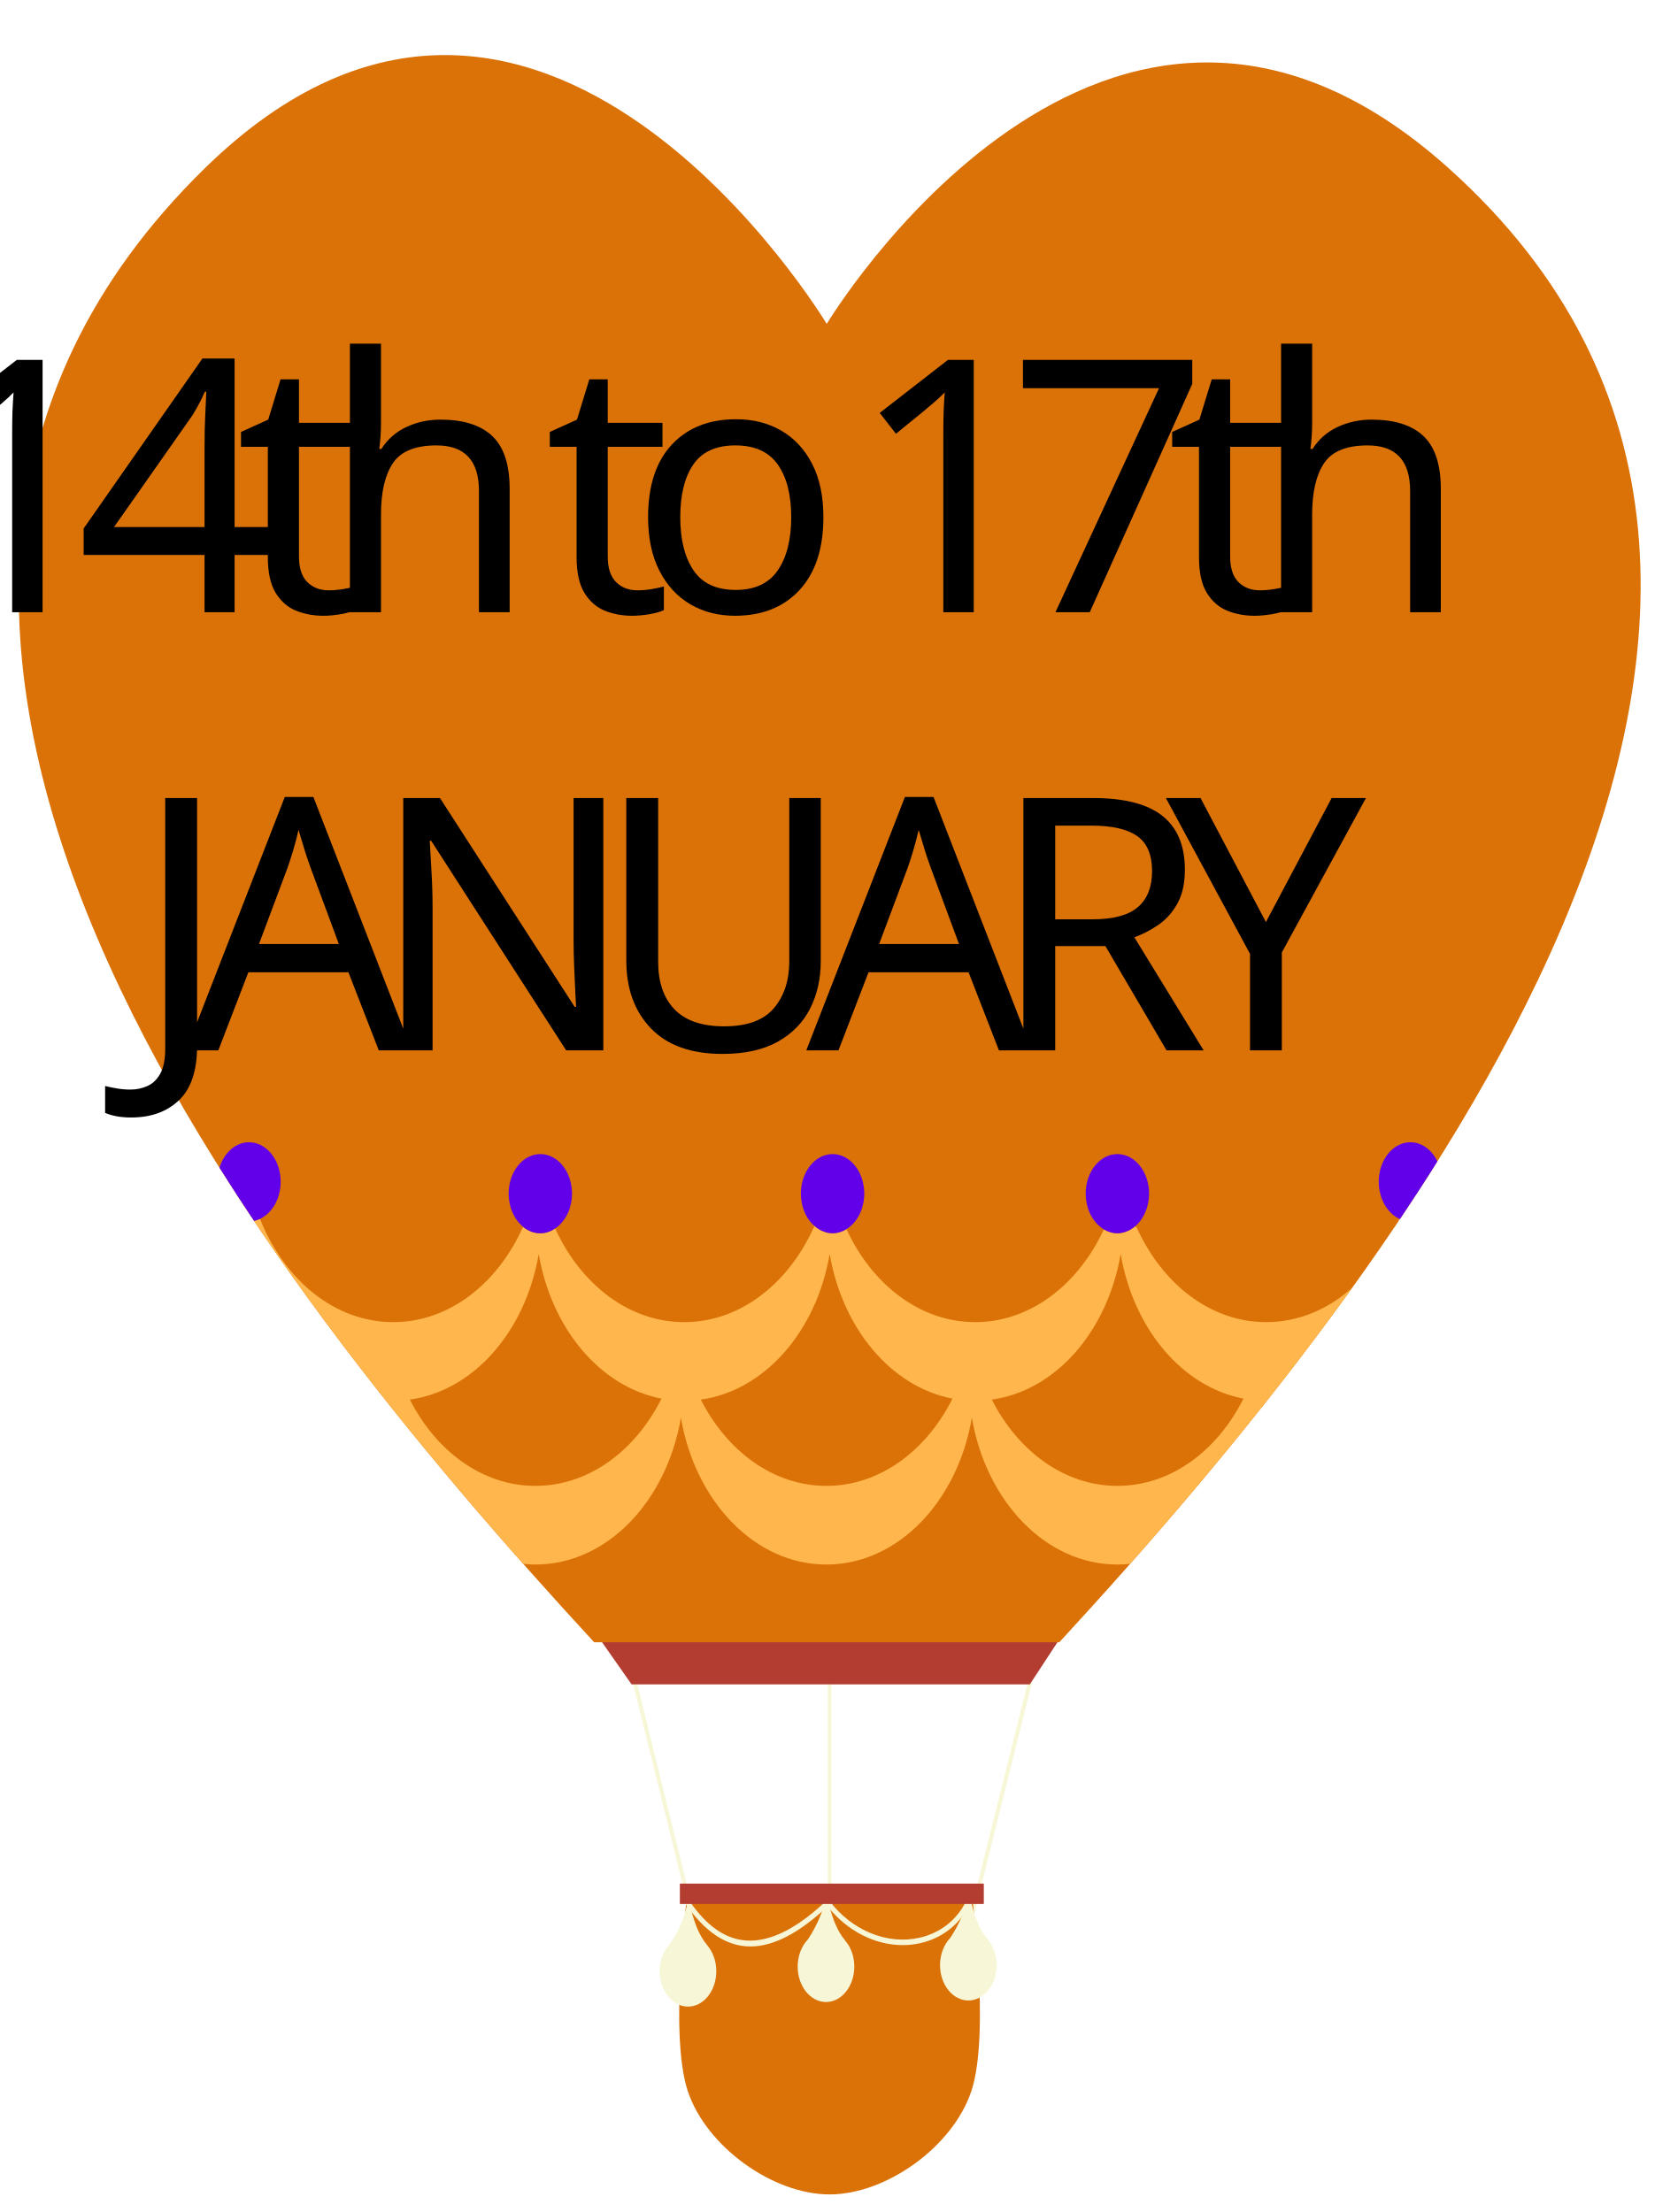
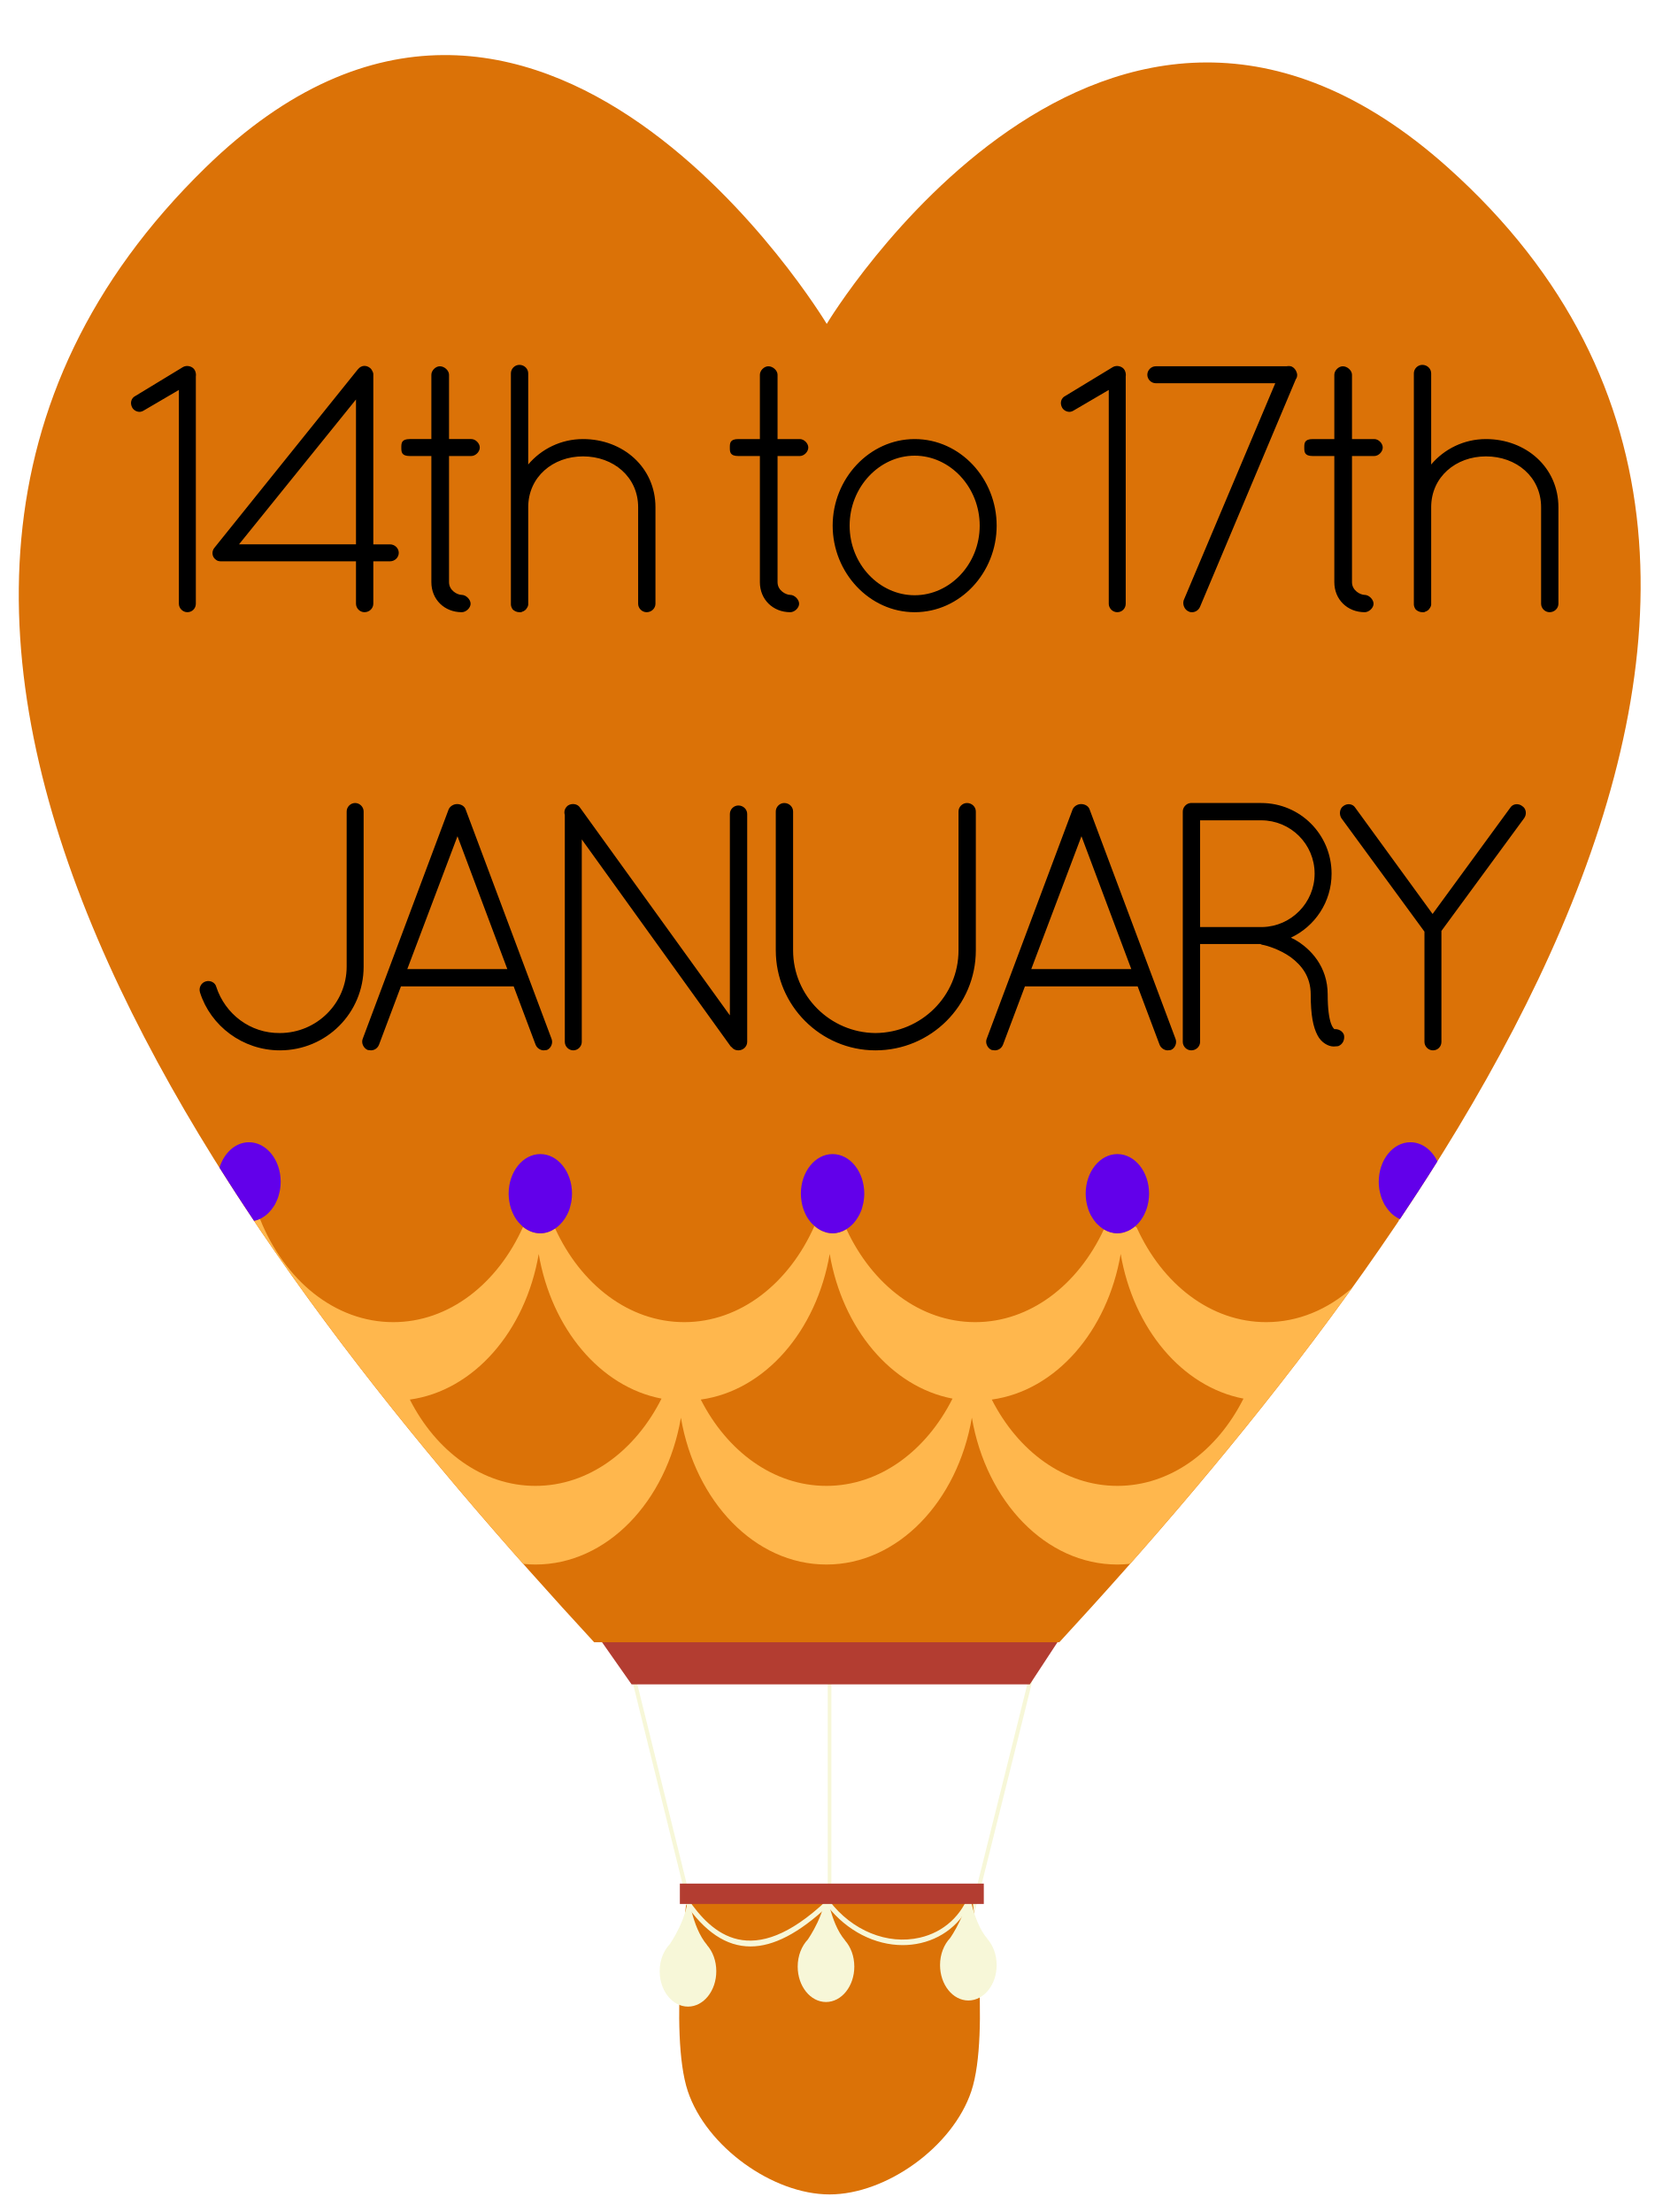
<svg xmlns="http://www.w3.org/2000/svg" version="1.1" width="400" height="535" id="svg3142">
  <defs id="defs3146" />
  <g id="g3192" transform="matrix(0.07835047,0,0,-0.09796131,-228.7355,745.9344)">
    <path d="m 6161.45,3644.73 -12.78,0 -238.59,-764.94 12.97,0 239.25,766.97 -0.85,-2.03" style="fill:#f7f7d8;fill-opacity:1;fill-rule:nonzero;stroke:none" id="path3206" />
    <path d="m 4831.16,3634.22 -12.87,0 236.52,-764.94 12.97,0 -236.62,764.94" style="fill:#f7f7d8;fill-opacity:1;fill-rule:nonzero;stroke:none" id="path3208" />
    <path d="m 5473.97,2876.27 11.184,0 0,764.941 -11.184,0 0,-764.941 z" style="fill:#f7f7d8;fill-opacity:1;fill-rule:nonzero;stroke:none" id="path3210" />
    <path d="m 6097.54,3455.9 -1228.98,0 -312.01,355.99 1832.98,0 -291.99,-355.99" style="fill:#b33d31;fill-opacity:1;fill-rule:nonzero;stroke:none" id="path3212" />
    <path d="M 7388.26,7200.63 C 6329.2,7959.22 5470.79,6814.9 5470.79,6814.9 c 0,0 -890.72,1187.48 -1917.48,385.73 C 2110.83,6074.26 3706.92,4467.42 4753.04,3559.9 l 1435.53,0 c 1046.18,907.52 2684.26,2577.37 1199.69,3640.73" style="fill:#db7207;fill-opacity:1;fill-rule:nonzero;stroke:none" id="path3214" />
    <path d="m 6367.81,3946 c -163.18,0 -306.15,85.05 -387.61,213.08 197.38,21.86 356.99,168.66 397.75,359.53 39.55,-184.75 190.23,-328.28 378.98,-357.16 C 6675.76,4032.11 6531.88,3946 6367.81,3946 z m -898.08,0 c -163.09,0 -306.14,85.05 -387.62,213.08 197.37,21.86 357.02,168.66 397.82,359.55 39.52,-184.73 190.38,-328.28 379.02,-357.18 C 5777.73,4032.11 5633.83,3946 5469.73,3946 z m -897.98,0 c -163.04,0 -306.09,85.05 -387.53,213.08 197.32,21.88 356.93,168.66 397.73,359.47 39.6,-184.71 190.33,-328.26 378.98,-357.1 C 4879.74,4032.11 4735.86,3946 4571.75,3946 z m 1855.67,637.88 c -1.68,0.87 -3.32,1.93 -4.88,2.96 -0.08,-0.06 -0.18,-0.1 -0.25,-0.15 -2.66,-1.82 -5.47,-3.33 -8.31,-4.87 -1.99,-1.11 -3.96,-2.18 -6.03,-3.15 -2.56,-1.18 -5.16,-2.24 -7.85,-3.2 -2.91,-1.07 -5.92,-1.92 -8.97,-2.7 -2.17,-0.54 -4.25,-1.16 -6.46,-1.56 -5.49,-1 -11.08,-1.65 -16.86,-1.65 -15.06,0 -29.1,3.65 -41.76,9.66 -79.53,-136.76 -227.36,-228.96 -397.03,-228.96 -169.64,0 -317.42,92.11 -396.93,228.76 -0.45,0.16 -0.92,0.25 -1.31,0.41 -0.27,-0.13 -0.57,-0.22 -0.86,-0.36 -2.91,-1.36 -5.88,-2.65 -8.94,-3.76 -0.06,-0.02 -0.12,-0.03 -0.16,-0.05 -3.3,-1.18 -6.66,-2.21 -10.1,-3.04 -0.52,-0.13 -1.07,-0.18 -1.6,-0.3 -2.99,-0.67 -5.99,-1.29 -9.08,-1.67 -3.67,-0.45 -7.4,-0.69 -11.19,-0.69 -5.93,0 -11.67,0.65 -17.27,1.7 -3.04,0.55 -5.9,1.49 -8.83,2.32 -2.22,0.66 -4.49,1.21 -6.66,2.02 -3.91,1.41 -7.61,3.17 -11.28,5.06 -0.82,0.43 -1.65,0.83 -2.46,1.28 -4.18,2.32 -8.13,4.89 -11.92,7.76 -0.04,0.03 -0.1,0.06 -0.14,0.09 -0.05,-0.02 -0.16,-0.12 -0.23,-0.18 0.88,-0.67 1.69,-1.49 2.61,-2.16 -78.25,-141.28 -228.62,-237.19 -401.65,-237.19 -170.62,0 -319.16,93.15 -398.34,231.15 -13.69,-7.33 -29.13,-11.85 -45.75,-11.85 -19.74,0 -37.97,5.93 -53.32,15.95 -78.57,-140.25 -228.35,-235.25 -400.58,-235.25 -180.27,0 -336.14,103.86 -411.27,254.87 -5.88,-2.17 -12.03,-3.74 -18.34,-4.86 258.67,-308.79 554.29,-597.22 830.81,-846.83 12.38,-1.02 24.88,-1.6 37.52,-1.6 220.51,0 404.64,155.41 449,362.4 44.35,-206.99 228.43,-362.4 448.98,-362.4 220.5,0 404.68,155.41 448.98,362.52 44.3,-207.11 228.48,-362.52 449.1,-362.52 13.32,0 26.47,0.68 39.49,1.79 224.71,203.44 463.38,434.36 685.22,681.41 -74.96,-53.29 -166.52,-84.78 -265.55,-84.78 -171.64,0 -320.76,94.34 -399.55,233.62" style="fill:#ffb74d;fill-opacity:1;fill-rule:nonzero;stroke:none" id="path3216" />
    <path d="m 7238.22,4605.13 c -1.11,-2.25 -2.42,-4.39 -3.57,-6.61 1.72,2.05 3.44,4.11 5.15,6.16 -0.5,0.18 -1.07,0.26 -1.58,0.45" style="fill:#f7f7d8;fill-opacity:1;fill-rule:nonzero;stroke:none" id="path3218" />
    <path d="m 4664.03,4607.79 c 2,2.55 3.91,5.18 5.67,7.92 2.51,3.97 4.85,8.08 6.76,12.41 0.68,1.6 1.15,3.31 1.78,4.93 1.46,3.82 2.7,7.77 3.69,11.8 0.39,1.73 0.76,3.44 1.12,5.19 0.99,5.63 1.72,11.38 1.72,17.35 0,54.01 -43.8,97.84 -97.84,97.84 -54.04,0 -97.83,-43.83 -97.83,-97.84 0,-6 0.73,-11.8 1.74,-17.51 0.29,-1.37 0.49,-2.69 0.83,-4 1.18,-5.41 2.75,-10.67 4.81,-15.68 0.47,-1.11 1.08,-2.14 1.56,-3.21 1.81,-3.98 3.89,-7.83 6.22,-11.52 0.94,-1.41 1.77,-2.86 2.73,-4.21 2.83,-4.03 5.95,-7.78 9.33,-11.34 1.41,-1.47 2.91,-2.79 4.41,-4.23 2.6,-2.39 5.34,-4.61 8.15,-6.67 1.6,-1.15 3.09,-2.44 4.73,-3.51 15.35,-10.02 33.58,-15.95 53.32,-15.95 16.62,0 32.06,4.52 45.75,11.85 10.86,5.78 20.44,13.6 28.45,22.86 0.97,1.16 1.97,2.31 2.9,3.52" style="fill:#6200ea;fill-opacity:1;fill-rule:nonzero;stroke:none" id="path3220" />
    <path d="m 5552.36,4593.48 c 0.59,0.55 1.35,1.09 2.02,1.66 2.57,2.36 5.03,4.91 7.34,7.52 1.44,1.53 2.79,3.19 4.06,4.92 1.86,2.32 3.71,4.62 5.27,7.11 2.68,4.2 5.08,8.51 7.17,13.08 0.67,1.68 1.27,3.52 1.98,5.3 1.44,3.75 2.61,7.61 3.63,11.55 0.41,1.79 0.82,3.52 1.07,5.28 1.14,5.71 1.8,11.49 1.8,17.49 0,54.01 -43.81,97.84 -97.85,97.84 -54.02,0 -97.87,-43.83 -97.87,-97.84 0,-6 0.78,-11.83 1.81,-17.58 0.23,-1.23 0.4,-2.47 0.7,-3.71 1.14,-5.28 2.77,-10.45 4.77,-15.36 0.54,-1.35 1.22,-2.63 1.82,-3.95 1.77,-3.94 3.81,-7.69 6.1,-11.32 0.82,-1.3 1.6,-2.66 2.46,-3.92 2.65,-3.84 5.7,-7.36 8.89,-10.71 1.48,-1.62 3.02,-3.2 4.61,-4.67 2.56,-2.39 5.5,-4.35 8.29,-6.47 3.79,-2.87 7.74,-5.44 11.92,-7.76 0.81,-0.44 1.64,-0.86 2.46,-1.28 3.67,-1.89 7.37,-3.65 11.28,-5.06 2.17,-0.8 4.43,-1.38 6.66,-2.02 2.93,-0.83 5.79,-1.77 8.83,-2.32 5.61,-1.03 11.35,-1.7 17.27,-1.7 3.8,0 7.52,0.24 11.19,0.69 3.09,0.38 6.09,1 9.08,1.67 0.53,0.12 1.08,0.17 1.6,0.3 3.44,0.83 6.8,1.86 10.1,3.04 0.04,0.02 0.1,0.03 0.16,0.05 3.06,1.11 6.03,2.4 8.94,3.76 0.61,0.29 1.25,0.5 1.84,0.79 7.46,3.68 14.35,8.28 20.6,13.62" style="fill:#6200ea;fill-opacity:1;fill-rule:nonzero;stroke:none" id="path3222" />
    <path d="m 6439.77,4601.62 c 2.22,2.41 4.33,4.98 6.28,7.63 1.68,2.19 3.23,4.5 4.69,6.79 2.11,3.38 3.95,6.83 5.67,10.44 0.7,1.5 1.42,3 2.03,4.56 1.97,4.88 3.55,9.89 4.7,15.1 0.24,1.22 0.45,2.46 0.77,3.69 0.91,5.74 1.72,11.56 1.72,17.56 0,54.01 -43.79,97.84 -97.82,97.84 -54.12,0 -97.89,-43.83 -97.89,-97.84 0,-6 0.78,-11.82 1.72,-17.54 0.39,-1.76 0.78,-3.5 1.19,-5.28 0.96,-3.97 2.19,-7.79 3.62,-11.52 0.7,-1.82 1.28,-3.66 2.1,-5.43 1.98,-4.61 4.46,-9.05 7.13,-13.27 1.59,-2.33 3.38,-4.49 5.1,-6.69 1.45,-1.9 2.97,-3.77 4.55,-5.55 2.25,-2.45 4.59,-4.83 6.99,-7.06 1.18,-1.02 2.39,-1.93 3.54,-2.87 6.15,-5.05 12.93,-9.51 20.19,-12.96 12.66,-6.01 26.7,-9.66 41.76,-9.66 5.76,0 11.37,0.67 16.86,1.65 2.21,0.4 4.29,1.02 6.46,1.56 3.05,0.77 6.04,1.64 8.97,2.7 2.69,0.96 5.29,2.02 7.85,3.2 2.07,0.96 4.04,2.05 6.03,3.15 2.84,1.54 5.65,3.05 8.31,4.87 4.17,2.85 8.26,5.85 11.97,9.3 1.95,1.75 3.79,3.71 5.51,5.63" style="fill:#6200ea;fill-opacity:1;fill-rule:nonzero;stroke:none" id="path3224" />
    <path d="m 3733.34,4610.46 c 1.09,0.57 2.17,1.11 3.22,1.76 3.43,1.95 6.73,4.15 9.91,6.51 1.21,0.88 2.27,1.86 3.41,2.79 4.83,3.94 9.2,8.44 13.18,13.24 1.59,1.92 3.3,3.69 4.73,5.71 1.43,2.03 2.6,4.28 3.87,6.37 1.72,2.89 3.38,5.8 4.8,8.83 0.97,2.05 1.79,4.23 2.63,6.4 1.36,3.57 2.46,7.25 3.42,11 0.47,1.89 1.01,3.77 1.37,5.67 1.08,5.8 1.79,11.75 1.79,17.85 0,54.05 -43.82,97.84 -97.85,97.84 -41.65,0 -76.97,-26.13 -91.08,-62.81 34.72,-44.15 70.32,-87.95 106.68,-131.35 6.31,1.12 12.46,2.69 18.34,4.86 3.99,1.49 7.85,3.36 11.58,5.33" style="fill:#6200ea;fill-opacity:1;fill-rule:nonzero;stroke:none" id="path3226" />
    <path d="m 7272.11,4794.43 c -54.04,0 -97.77,-43.79 -97.77,-97.84 0,-6.1 0.68,-12.05 1.71,-17.85 0.41,-1.9 0.94,-3.79 1.39,-5.69 0.92,-3.73 2.07,-7.41 3.4,-10.98 0.88,-2.15 1.74,-4.35 2.68,-6.4 1.38,-3.03 3.1,-5.9 4.74,-8.8 1.35,-2.12 2.46,-4.37 3.95,-6.42 1.38,-1.97 3.04,-3.75 4.59,-5.61 4.04,-4.84 8.41,-9.32 13.26,-13.32 1.19,-0.93 2.19,-1.91 3.42,-2.79 3.12,-2.38 6.46,-4.56 9.9,-6.51 1.07,-0.65 2.15,-1.19 3.28,-1.76 3.71,-1.97 7.56,-3.84 11.56,-5.33 0.51,-0.19 1.08,-0.27 1.58,-0.45 39.46,47.08 78.09,94.61 115.69,142.55 -17.19,28.2 -47.95,47.2 -83.38,47.2" style="fill:#6200ea;fill-opacity:1;fill-rule:nonzero;stroke:none" id="path3228" />
    <path d="m 5479.56,2196.64 c 175.13,0 380.28,117.75 437.47,254.86 59.88,143.54 0,496.12 0,496.12 l -874.97,0 c 0,0 -59.88,-352.58 0,-496.12 57.21,-137.11 262.34,-254.86 437.5,-254.86" style="fill:#db7207;fill-opacity:1;fill-rule:nonzero;stroke:none" id="path3234" />
    <path d="m 5527.09,2823.83 0.2,0.13 c -47.82,44.67 -58.99,131.33 -58.99,131.33 4.73,-60.58 -55.81,-129.16 -55.81,-129.16 l 0.09,0 c -19.14,-16.07 -31.4,-40.09 -31.4,-66.99 0,-48.3 39.19,-87.44 87.42,-87.44 48.22,0 87.3,39.14 87.3,87.44 0,25.72 -11.13,48.77 -28.81,64.69" style="fill:#f7f7d8;fill-opacity:1;fill-rule:nonzero;stroke:none" id="path3236" />
    <path d="m 5101.13,2812.46 0.23,0.14 c -47.83,44.69 -59.01,131.35 -59.01,131.35 4.73,-60.57 -55.81,-129.2 -55.81,-129.2 l 0.1,0 c -19.15,-16.04 -31.41,-40.04 -31.41,-67 0,-48.28 39.2,-87.4 87.43,-87.4 48.22,0 87.3,39.12 87.3,87.4 0,25.75 -11.13,48.77 -28.83,64.71" style="fill:#f7f7d8;fill-opacity:1;fill-rule:nonzero;stroke:none" id="path3238" />
    <path d="m 5966.43,2827.58 0.21,0.13 c -47.83,44.69 -59,131.33 -59,131.33 4.72,-60.54 -55.82,-129.16 -55.82,-129.16 l 0.09,0 c -19.14,-16.07 -31.4,-40.06 -31.4,-66.99 0,-48.28 39.22,-87.44 87.42,-87.44 48.24,0 87.3,39.16 87.3,87.44 0,25.74 -11.11,48.77 -28.8,64.69" style="fill:#f7f7d8;fill-opacity:1;fill-rule:nonzero;stroke:none" id="path3240" />
    <path d="m 5912.83,2943.81 c -24.37,-58.4 -80.86,-99.71 -154.9,-113.26 -99.84,-18.34 -209.26,17.32 -278.76,90.74 l -4.94,-4.69 -4.1,5.43 c -231.33,-175.04 -355.06,-81.19 -428.02,4.65 l -10.38,-8.85 c 61.77,-72.65 128.76,-108.96 203.74,-108.96 71.36,0 150.02,33.12 238.17,98.92 59.84,-60.66 145.97,-95.62 231.67,-95.62 18.46,0 36.92,1.64 55.06,4.96 78.67,14.39 138.83,58.65 165.06,121.44 l -12.6,5.24" style="fill:#f7f7d8;fill-opacity:1;fill-rule:nonzero;stroke:none" id="path3242" />
    <path d="m 5017.55,2913.77 938,0 0,50.312 -938,0 0,-50.312 z" style="fill:#b33d31;fill-opacity:1;fill-rule:nonzero;stroke:none" id="path3244" />
  </g>
  <text xml:space="preserve" style="font-size:40px;font-style:normal;font-variant:normal;font-weight:normal;font-stretch:normal;line-height:125%;letter-spacing:0px;word-spacing:0px;fill:#000000;fill-opacity:1;stroke:none;font-family:PRIMETIME;-inkscape-font-specification:PRIMETIME" x="45.339" y="117.881" id="text3554">
    <tspan id="tspan3556" x="45.339" y="117.881" />
  </text>
-   <text xml:space="preserve" style="font-size:85.462px;font-style:normal;font-variant:normal;font-weight:normal;font-stretch:normal;text-align:center;line-height:124%;letter-spacing:-10.41px;word-spacing:0px;text-anchor:middle;fill:#000000;fill-opacity:1;stroke:none;font-family:Quicksand;-inkscape-font-specification:Quicksand" x="207.571" y="148.07" id="text3558">
-     <tspan id="tspan3560" x="202.366" y="148.07">14th to 17th</tspan>
-     <tspan x="210.013" y="254.043" id="tspan3562">JANUARY </tspan>
-   </text>
+   <path id="path3099" style="font-size:85.462px;font-style:normal;font-variant:normal;font-weight:normal;font-stretch:normal;text-align:center;line-height:124%;letter-spacing:-10.41px;word-spacing:0px;text-anchor:middle;fill:#000000;fill-opacity:1;stroke:none;font-family:Quicksand;-inkscape-font-specification:Quicksand" d="m 344.435,251.991 c 0,1.111 0.94,2.051 2.051,2.051 1.196,0 2.051,-0.94 2.051,-2.051 l 0,-26.835 19.998,-27.262 c 0.684,-0.94 0.513,-2.307 -0.427,-2.906 -0.94,-0.769 -2.307,-0.598 -2.906,0.342 L 346.401,221.054 327.684,195.33 c -0.598,-0.94 -1.966,-1.111 -2.906,-0.342 -0.855,0.598 -1.026,1.966 -0.427,2.906 l 20.084,27.433 0,26.664 m -25.878,-1.624 c 0.94,1.88 2.735,2.735 3.846,2.735 l 0.171,0 c 0.513,0 0.94,-0.086 1.026,-0.086 1.111,-0.427 1.624,-1.624 1.367,-2.735 -0.342,-0.94 -1.367,-1.453 -2.307,-1.367 -0.086,-0.086 -0.513,-0.427 -0.855,-1.453 -0.427,-1.282 -0.769,-3.418 -0.769,-6.922 0,-6.751 -4.102,-11.11 -8.033,-13.332 -0.342,-0.171 -0.598,-0.256 -0.855,-0.427 5.811,-2.735 9.828,-8.632 9.828,-15.469 0,-9.486 -7.606,-17.092 -17.007,-17.092 l -16.665,0 -0.256,0 -0.171,0 c -1.026,0.086 -1.88,1.026 -1.88,2.051 l 0,55.721 c 0,1.111 0.94,2.051 2.051,2.051 1.196,0 2.137,-0.94 2.137,-2.051 l 0,-23.673 14.529,0 c 0.086,0 0.171,0.086 0.427,0.171 1.111,0.171 4.273,1.111 6.922,2.991 2.649,1.966 4.871,4.7 4.871,9.059 0,5.042 0.598,7.863 1.624,9.828 m -0.684,-39.056 c 0,7.008 -5.641,12.734 -12.563,12.905 l -0.769,0 -14.358,0 0,-25.81 14.785,0 c 7.093,0 12.905,5.726 12.905,12.905 m -37.49,41.364 c 0.342,0.855 1.196,1.367 1.966,1.367 0.256,0 0.427,-0.086 0.769,-0.086 1.026,-0.427 1.538,-1.709 1.111,-2.735 l -20.767,-55.465 c -0.256,-0.769 -1.111,-1.282 -2.051,-1.282 -0.855,0 -1.709,0.513 -2.051,1.282 l -20.767,55.465 c -0.427,1.026 0.171,2.307 1.196,2.735 0.256,0 0.598,0.086 0.769,0.086 0.855,0 1.624,-0.513 1.966,-1.367 l 5.299,-14.101 27.262,0 5.299,14.101 m -18.887,-50.423 12.05,32.134 -24.186,0 12.136,-32.134 m -73.913,27.604 c 0,13.332 10.854,24.186 24.1,24.186 13.418,0 24.271,-10.854 24.271,-24.186 l 0,-33.587 c 0,-1.111 -0.94,-2.051 -2.137,-2.051 -1.111,0 -2.051,0.94 -2.051,2.051 l 0,33.587 c 0,11.025 -8.974,19.913 -20.084,19.998 -10.939,-0.086 -19.913,-8.974 -19.913,-19.998 l 0,-33.587 c 0,-1.111 -0.94,-2.051 -2.137,-2.051 -1.111,0 -2.051,0.94 -2.051,2.051 l 0,33.587 m -11.015,23.075 c 0.086,0.171 0.256,0.256 0.342,0.342 0.427,0.513 0.94,0.769 1.624,0.769 1.196,0 2.137,-0.94 2.137,-2.051 l 0,-55.123 c 0,-1.111 -0.94,-2.051 -2.137,-2.051 -1.111,0 -2.051,0.94 -2.051,2.051 l 0,48.713 -36.236,-50.252 c -0.598,-0.94 -1.966,-1.111 -2.906,-0.513 -0.769,0.598 -1.026,1.453 -0.769,2.307 l 0,54.867 c 0,1.111 0.94,2.051 2.051,2.051 1.111,0 2.051,-0.94 2.051,-2.051 l 0,-48.97 35.894,49.91 m -47.062,-0.256 c 0.342,0.855 1.196,1.367 1.966,1.367 0.256,0 0.427,-0.086 0.769,-0.086 1.026,-0.427 1.538,-1.709 1.111,-2.735 l -20.767,-55.465 c -0.256,-0.769 -1.111,-1.282 -2.051,-1.282 -0.855,0 -1.709,0.513 -2.051,1.282 l -20.767,55.465 c -0.427,1.026 0.171,2.307 1.196,2.735 0.256,0 0.598,0.086 0.769,0.086 0.855,0 1.624,-0.513 1.966,-1.367 l 5.299,-14.101 27.262,0 5.299,14.101 m -18.887,-50.423 12.05,32.134 -24.186,0 12.136,-32.134 m -62.263,37.774 c 2.564,8.119 10.341,14.016 19.314,14.016 11.196,0 20.255,-8.974 20.255,-20.255 l 0,-37.518 c 0,-1.111 -0.94,-2.051 -2.051,-2.051 -1.111,0 -2.051,0.94 -2.051,2.051 l 0,37.518 c 0,8.888 -7.264,16.067 -16.152,16.067 -7.179,0.086 -13.247,-4.615 -15.383,-11.196 -0.256,-1.026 -1.453,-1.624 -2.564,-1.282 -1.111,0.342 -1.709,1.538 -1.367,2.649 M 372.638,146.019 c 0,1.111 0.94,2.051 2.051,2.051 1.196,0 2.137,-0.94 2.137,-2.051 l 0,-23.331 c 0,-9.657 -7.863,-16.494 -17.52,-16.494 -5.299,0 -10.085,2.393 -13.247,6.153 l 0,-22.049 c 0,-1.111 -0.94,-2.051 -2.137,-2.051 -1.111,0 -2.051,0.94 -2.051,2.051 l 0,31.706 0,0.684 0,23.331 c 0,0.256 0,0.427 0.086,0.684 0.086,0.256 0.171,0.427 0.342,0.684 0.427,0.427 1.026,0.684 1.624,0.684 l 0.256,0 0.171,0 c 0.086,0 0.171,-0.086 0.171,-0.086 0.598,-0.171 1.026,-0.513 1.282,-1.026 0.086,-0.086 0.086,-0.171 0.171,-0.342 0,-0.086 0.086,-0.171 0.086,-0.342 l 0,-0.256 0,-23.331 c 0,-7.35 5.982,-12.307 13.247,-12.307 7.35,0 13.332,4.957 13.332,12.307 l 0,23.331 m -40.342,-39.825 -5.384,0 0,-15.554 c 0,-1.026 -1.111,-2.051 -2.222,-2.051 -1.026,0 -2.051,1.026 -2.051,2.051 l 0,15.554 -5.213,0 c -2.051,0 -2.051,1.026 -2.051,2.051 0,1.026 0,2.051 2.051,2.051 l 5.213,0 0,30.51 c 0,4.188 3.162,7.264 7.35,7.264 1.026,0 2.137,-1.026 2.137,-2.051 0,-1.026 -1.111,-2.137 -2.137,-2.137 -1.026,0 -3.077,-1.026 -3.077,-3.077 l 0,-30.51 5.384,0 c 1.026,0 2.051,-1.026 2.051,-2.051 0,-1.026 -1.026,-2.051 -2.051,-2.051 m -44.874,41.705 c 0.342,0.171 0.513,0.171 0.855,0.171 0.769,0 1.538,-0.513 1.88,-1.282 l 23.16,-55.038 c 0.256,-0.342 0.342,-0.684 0.342,-1.111 0,-0.256 -0.086,-0.427 -0.171,-0.684 -0.171,-0.513 -0.598,-1.026 -1.111,-1.282 -0.427,-0.171 -0.855,-0.171 -1.282,-0.085 l -31.621,0 c -1.111,0 -2.051,0.94 -2.051,2.051 0,1.111 0.94,2.051 2.051,2.051 l 28.886,0 -22.135,52.474 c -0.342,1.026 0.171,2.307 1.196,2.735 m -19.325,-1.88 c 0,1.111 0.94,2.051 2.051,2.051 1.196,0 2.051,-0.94 2.051,-2.051 l 0,-54.952 c 0.086,-0.513 0,-1.026 -0.256,-1.538 -0.513,-0.94 -1.88,-1.282 -2.82,-0.769 l -11.537,7.008 c -1.026,0.513 -1.367,1.709 -0.769,2.82 0.342,0.598 1.026,1.026 1.795,1.026 0.342,0 0.769,-0.171 1.026,-0.342 l 8.461,-4.957 0,51.705 m -66.759,-18.887 c 0,11.366 8.888,20.938 19.827,20.938 11.025,0 19.827,-9.572 19.827,-20.938 0,-11.366 -8.803,-20.938 -19.827,-20.938 -10.939,0 -19.827,9.572 -19.827,20.938 m 4.102,0 c 0,-9.315 7.179,-16.921 15.725,-16.921 8.546,0 15.725,7.606 15.725,16.921 0,9.315 -7.179,16.836 -15.725,16.836 -8.546,0 -15.725,-7.521 -15.725,-16.836 m -12.046,-20.938 -5.384,0 0,-15.554 c 0,-1.026 -1.111,-2.051 -2.222,-2.051 -1.026,0 -2.051,1.026 -2.051,2.051 l 0,15.554 -5.213,0 c -2.051,0 -2.051,1.026 -2.051,2.051 0,1.026 1e-5,2.051 2.051,2.051 l 5.213,0 0,30.51 c 0,4.188 3.162,7.264 7.35,7.264 1.026,0 2.137,-1.026 2.137,-2.051 0,-1.026 -1.111,-2.137 -2.137,-2.137 -1.026,0 -3.077,-1.026 -3.077,-3.077 l 0,-30.51 5.384,0 c 1.026,0 2.051,-1.026 2.051,-2.051 0,-1.026 -1.026,-2.051 -2.051,-2.051 m -39.094,39.825 c 0,1.111 0.94,2.051 2.051,2.051 1.196,0 2.137,-0.94 2.137,-2.051 l 0,-23.331 c 0,-9.657 -7.863,-16.494 -17.52,-16.494 -5.299,0 -10.085,2.393 -13.247,6.153 l 0,-22.049 c 0,-1.111 -0.94,-2.051 -2.137,-2.051 -1.111,0 -2.051,0.94 -2.051,2.051 l 0,31.706 0,0.684 0,23.331 c 0,0.256 0,0.427 0.086,0.684 0.086,0.256 0.171,0.427 0.342,0.684 0.427,0.427 1.026,0.684 1.624,0.684 l 0.256,0 0.171,0 c 0.086,0 0.171,-0.086 0.171,-0.086 0.598,-0.171 1.026,-0.513 1.282,-1.026 0.086,-0.086 0.086,-0.171 0.171,-0.342 0,-0.086 0.086,-0.171 0.086,-0.342 l 0,-0.256 0,-23.331 c 0,-7.35 5.982,-12.307 13.247,-12.307 7.35,0 13.332,4.957 13.332,12.307 l 0,23.331 m -40.342,-39.825 -5.384,0 0,-15.554 c 0,-1.026 -1.111,-2.051 -2.222,-2.051 -1.026,0 -2.051,1.026 -2.051,2.051 l 0,15.554 -5.213,0 c -2.051,0 -2.051,1.026 -2.051,2.051 0,1.026 2e-6,2.051 2.051,2.051 l 5.213,0 0,30.51 c 0,4.188 3.162,7.264 7.35,7.264 1.026,0 2.137,-1.026 2.137,-2.051 0,-1.026 -1.111,-2.137 -2.137,-2.137 -1.026,0 -3.077,-1.026 -3.077,-3.077 l 0,-30.51 5.384,0 c 1.026,0 2.051,-1.026 2.051,-2.051 0,-1.026 -1.026,-2.051 -2.051,-2.051 m -27.882,39.825 c 0,1.111 0.94,2.051 2.051,2.051 1.196,0 2.137,-0.94 2.137,-2.051 l 0,-10.255 4.017,0 c 1.196,0 2.137,-0.94 2.137,-2.051 0,-1.111 -0.94,-2.051 -2.137,-2.051 l -4.017,0 0,-41.022 0,-0.256 c 0,-0.085 -0.085,-0.171 -0.085,-0.342 -0.171,-0.342 -0.342,-0.769 -0.684,-1.026 -0.94,-0.769 -2.137,-0.684 -2.906,0.256 l -0.085,0.085 -34.612,43.073 c -0.769,0.855 -0.684,2.222 0.256,2.906 0.342,0.342 0.855,0.427 1.282,0.427 l 0.171,0 0.085,0 32.39,0 0,10.255 m -28.288,-14.358 28.288,-35.039 0,35.039 -28.288,0 m -14.539,14.358 c 0,1.111 0.94,2.051 2.051,2.051 1.196,0 2.051,-0.94 2.051,-2.051 l 0,-54.952 c 0.085,-0.513 0,-1.026 -0.256,-1.538 -0.513,-0.94 -1.88,-1.282 -2.82,-0.769 l -11.537,7.008 c -1.026,0.513 -1.367,1.709 -0.769,2.82 0.342,0.598 1.026,1.026 1.795,1.026 0.342,0 0.769,-0.171 1.026,-0.342 l 8.461,-4.957 0,51.705" />
</svg>
